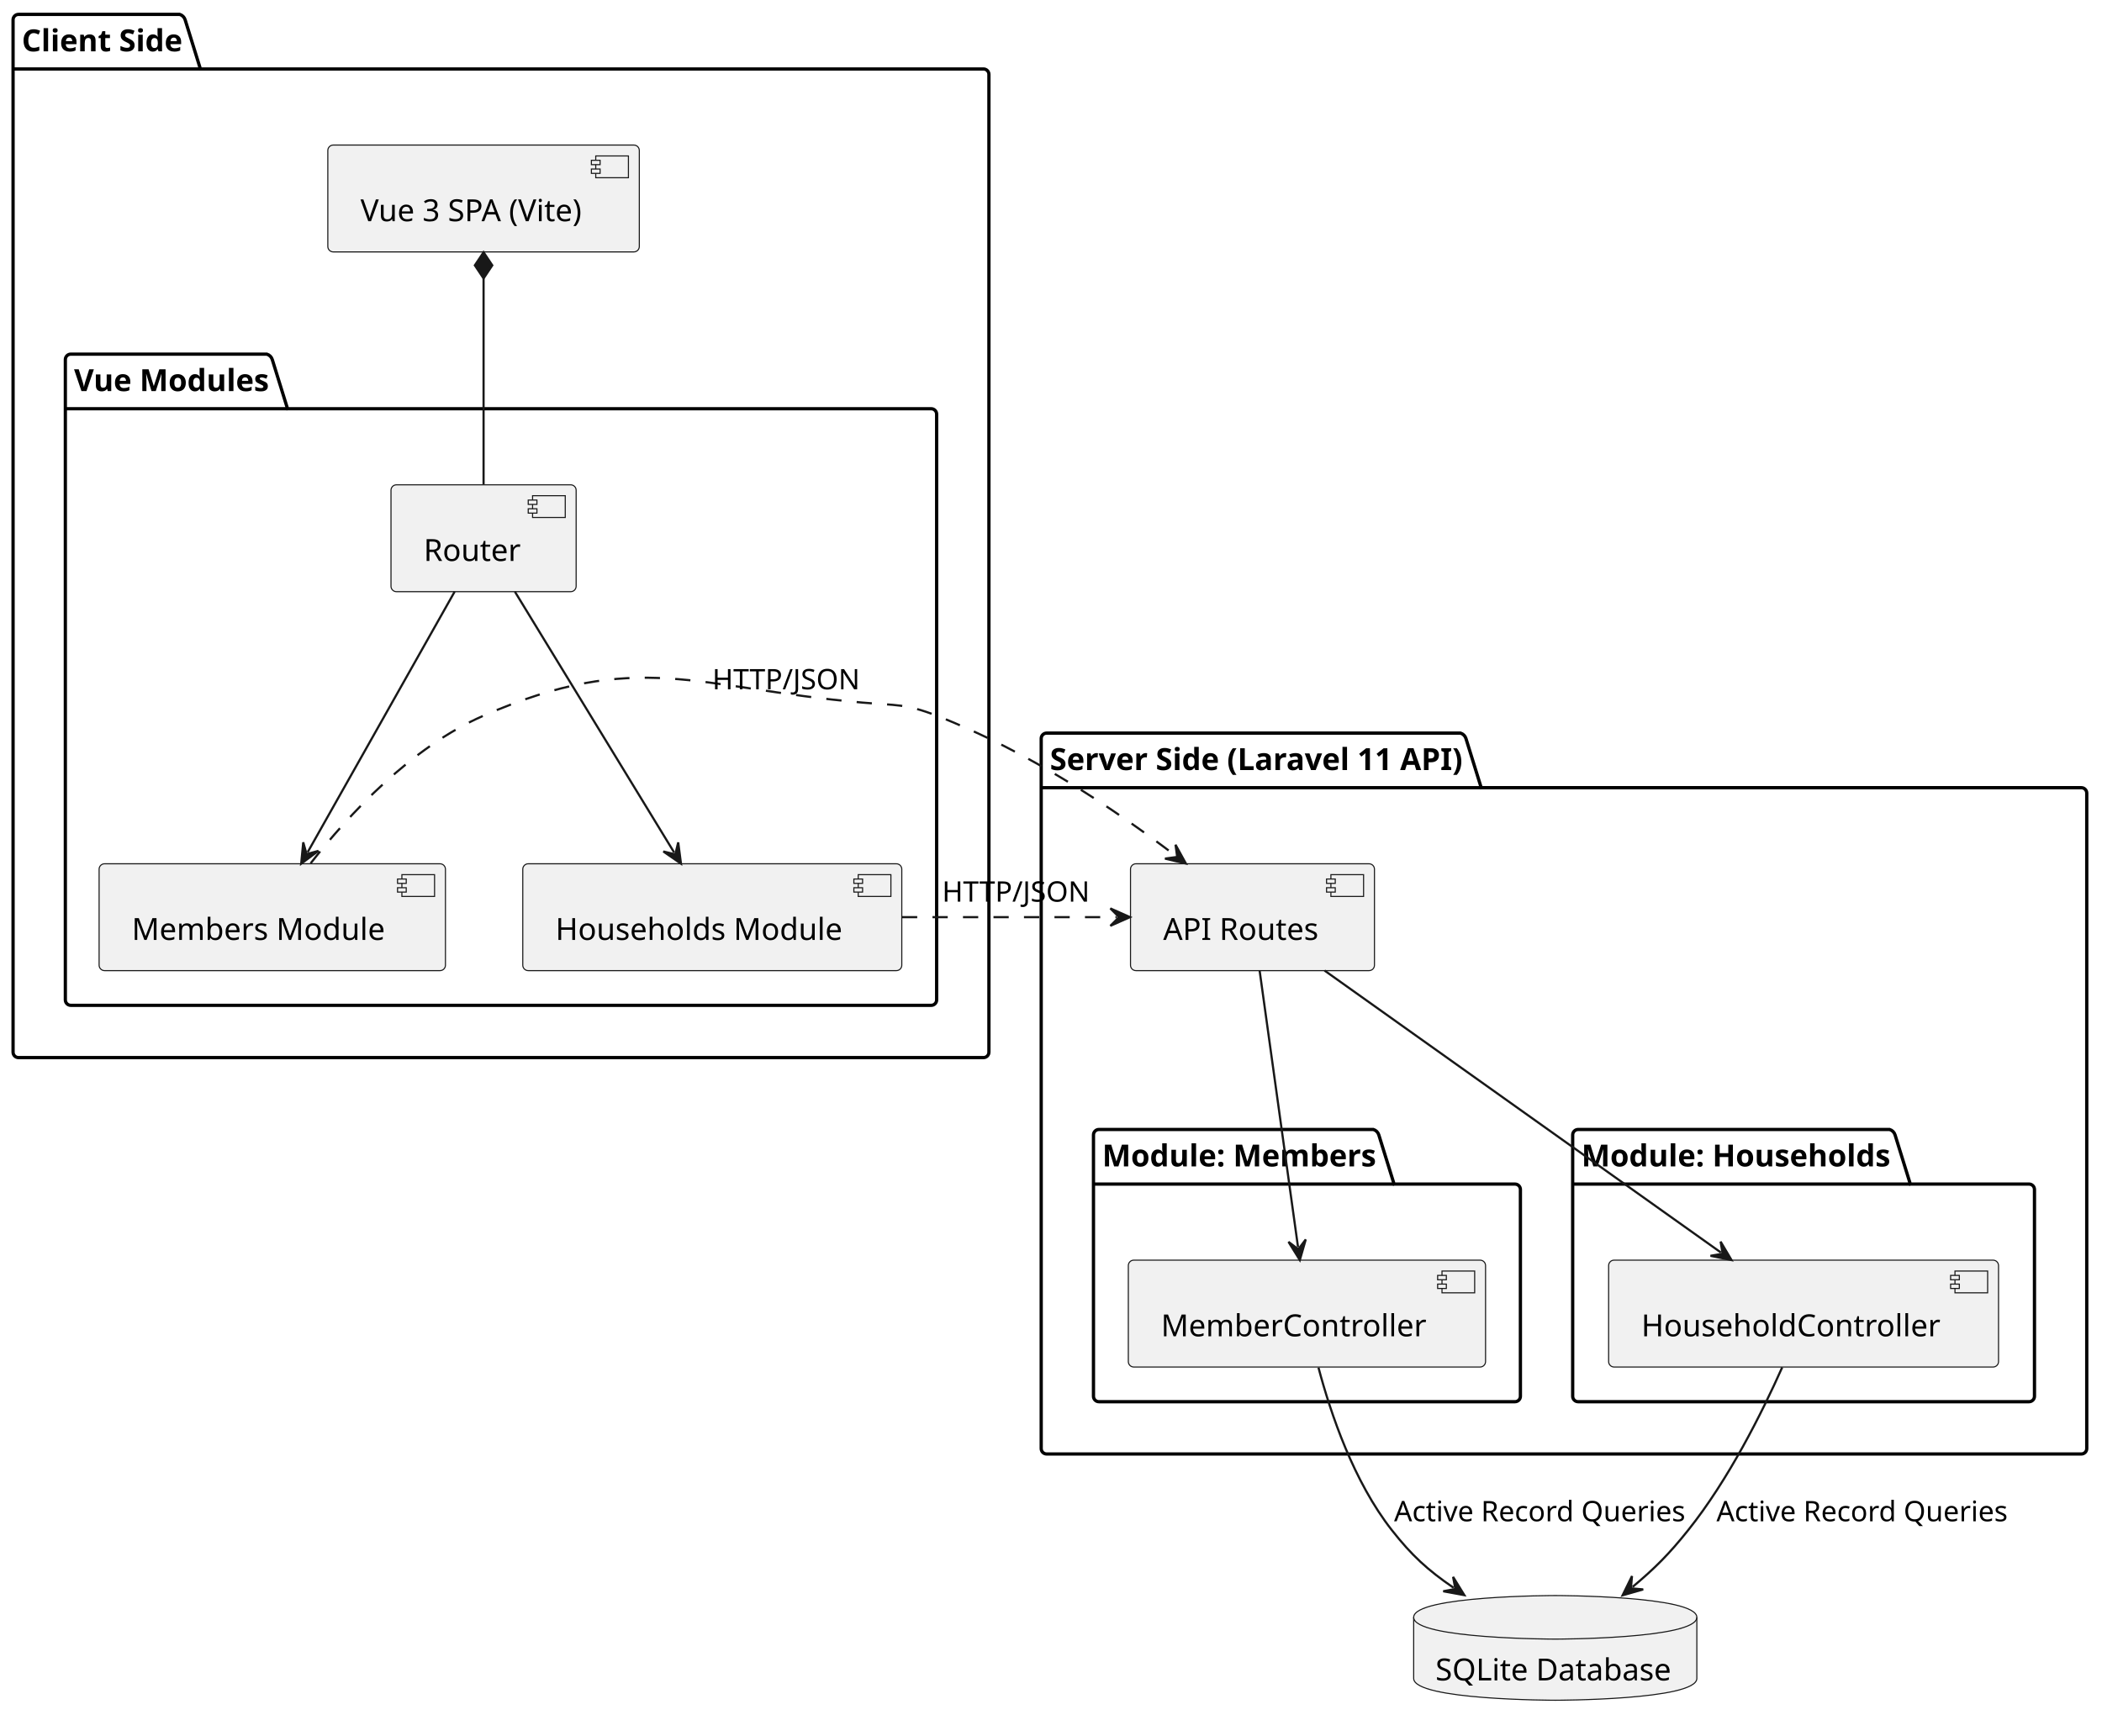
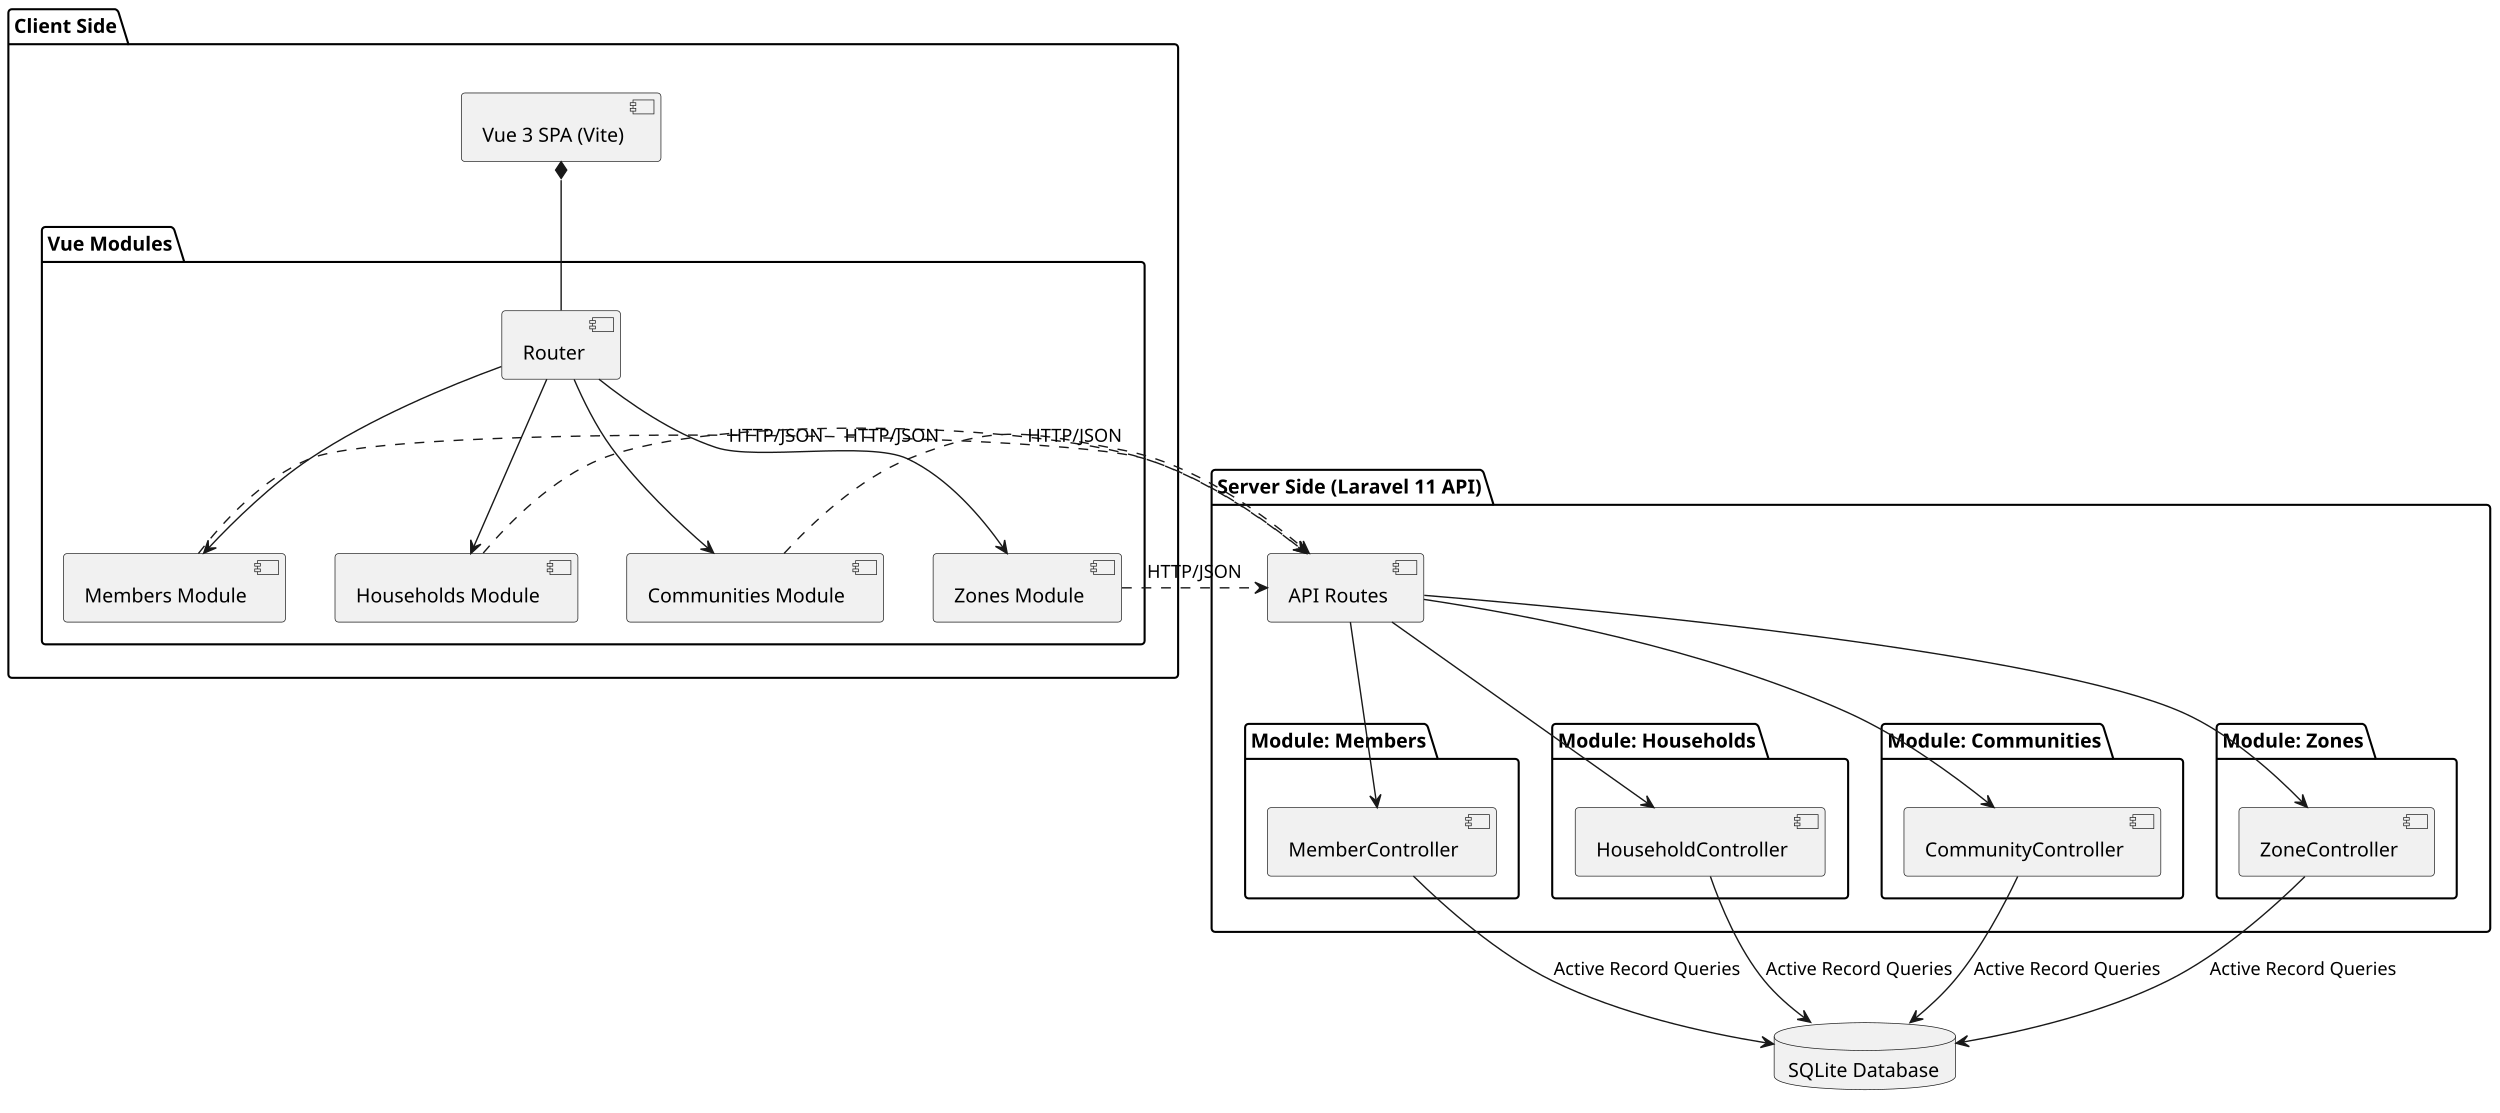
- <svg xmlns="http://www.w3.org/2000/svg" contentStyleType="text/css" height="797px" preserveAspectRatio="none" style="width:965px;height:797px;background:#FFFFFF;" version="1.1" viewBox="0 0 965 797" width="965px" zoomAndPan="magnify">
+ <svg xmlns="http://www.w3.org/2000/svg" contentStyleType="text/css" height="797px" preserveAspectRatio="none" style="width:1791px;height:797px;background:#FFFFFF;" version="1.1" viewBox="0 0 1791 797" width="1791px" zoomAndPan="magnify">
  <defs />
  <g>
    <g id="cluster_Client Side">
-       <path d="M8.5,6.602 L82.5,6.602 A3.75,3.75 0 0 1 85,9.102 L92,31.67 L451.5,31.67 A2.5,2.5 0 0 1 454,34.17 L454,483.102 A2.5,2.5 0 0 1 451.5,485.602 L8.5,485.602 A2.5,2.5 0 0 1 6,483.102 L6,9.102 A2.5,2.5 0 0 1 8.5,6.602 " fill="none" style="stroke:#000000;stroke-width:1.5;" />
+       <path d="M8.5,6.602 L82.5,6.602 A3.75,3.75 0 0 1 85,9.102 L92,31.67 L841.5,31.67 A2.5,2.5 0 0 1 844,34.17 L844,483.102 A2.5,2.5 0 0 1 841.5,485.602 L8.5,485.602 A2.5,2.5 0 0 1 6,483.102 L6,9.102 A2.5,2.5 0 0 1 8.5,6.602 " fill="none" style="stroke:#000000;stroke-width:1.5;" />
      <line style="stroke:#000000;stroke-width:1.5;" x1="6" x2="92" y1="31.67" y2="31.67" />
      <text fill="#000000" font-family="sans-serif" font-size="14" font-weight="bold" lengthAdjust="spacing" textLength="73" x="10" y="23.568">Client Side</text>
    </g>
    <g id="cluster_Vue Modules">
-       <path d="M32.5,162.602 L122.5,162.602 A3.75,3.75 0 0 1 125,165.102 L132,187.67 L427.5,187.67 A2.5,2.5 0 0 1 430,190.17 L430,459.102 A2.5,2.5 0 0 1 427.5,461.602 L32.5,461.602 A2.5,2.5 0 0 1 30,459.102 L30,165.102 A2.5,2.5 0 0 1 32.5,162.602 " fill="none" style="stroke:#000000;stroke-width:1.5;" />
+       <path d="M32.5,162.602 L122.5,162.602 A3.75,3.75 0 0 1 125,165.102 L132,187.67 L817.5,187.67 A2.5,2.5 0 0 1 820,190.17 L820,459.102 A2.5,2.5 0 0 1 817.5,461.602 L32.5,461.602 A2.5,2.5 0 0 1 30,459.102 L30,165.102 A2.5,2.5 0 0 1 32.5,162.602 " fill="none" style="stroke:#000000;stroke-width:1.5;" />
      <line style="stroke:#000000;stroke-width:1.5;" x1="30" x2="132" y1="187.67" y2="187.67" />
      <text fill="#000000" font-family="sans-serif" font-size="14" font-weight="bold" lengthAdjust="spacing" textLength="89" x="34" y="179.568">Vue Modules</text>
    </g>
    <g id="cluster_Server Side (Laravel 11 API)">
-       <path d="M480.5,336.602 L670.5,336.602 A3.75,3.75 0 0 1 673,339.102 L680,361.67 L955.5,361.67 A2.5,2.5 0 0 1 958,364.17 L958,665.102 A2.5,2.5 0 0 1 955.5,667.602 L480.5,667.602 A2.5,2.5 0 0 1 478,665.102 L478,339.102 A2.5,2.5 0 0 1 480.5,336.602 " fill="none" style="stroke:#000000;stroke-width:1.5;" />
-       <line style="stroke:#000000;stroke-width:1.5;" x1="478" x2="680" y1="361.67" y2="361.67" />
-       <text fill="#000000" font-family="sans-serif" font-size="14" font-weight="bold" lengthAdjust="spacing" textLength="189" x="482" y="353.568">Server Side (Laravel 11 API)</text>
+       <path d="M870.5,336.602 L1060.5,336.602 A3.75,3.75 0 0 1 1063,339.102 L1070,361.67 L1781.5,361.67 A2.5,2.5 0 0 1 1784,364.17 L1784,665.102 A2.5,2.5 0 0 1 1781.5,667.602 L870.5,667.602 A2.5,2.5 0 0 1 868,665.102 L868,339.102 A2.5,2.5 0 0 1 870.5,336.602 " fill="none" style="stroke:#000000;stroke-width:1.5;" />
+       <line style="stroke:#000000;stroke-width:1.5;" x1="868" x2="1070" y1="361.67" y2="361.67" />
+       <text fill="#000000" font-family="sans-serif" font-size="14" font-weight="bold" lengthAdjust="spacing" textLength="189" x="872" y="353.568">Server Side (Laravel 11 API)</text>
    </g>
    <g id="cluster_Module: Members">
-       <path d="M504.5,518.602 L630.5,518.602 A3.75,3.75 0 0 1 633,521.102 L640,543.67 L695.5,543.67 A2.5,2.5 0 0 1 698,546.17 L698,641.102 A2.5,2.5 0 0 1 695.5,643.602 L504.5,643.602 A2.5,2.5 0 0 1 502,641.102 L502,521.102 A2.5,2.5 0 0 1 504.5,518.602 " fill="none" style="stroke:#000000;stroke-width:1.5;" />
-       <line style="stroke:#000000;stroke-width:1.5;" x1="502" x2="640" y1="543.67" y2="543.67" />
-       <text fill="#000000" font-family="sans-serif" font-size="14" font-weight="bold" lengthAdjust="spacing" textLength="125" x="506" y="535.568">Module: Members</text>
+       <path d="M894.5,518.602 L1020.5,518.602 A3.75,3.75 0 0 1 1023,521.102 L1030,543.67 L1085.5,543.67 A2.5,2.5 0 0 1 1088,546.17 L1088,641.102 A2.5,2.5 0 0 1 1085.5,643.602 L894.5,643.602 A2.5,2.5 0 0 1 892,641.102 L892,521.102 A2.5,2.5 0 0 1 894.5,518.602 " fill="none" style="stroke:#000000;stroke-width:1.5;" />
+       <line style="stroke:#000000;stroke-width:1.5;" x1="892" x2="1030" y1="543.67" y2="543.67" />
+       <text fill="#000000" font-family="sans-serif" font-size="14" font-weight="bold" lengthAdjust="spacing" textLength="125" x="896" y="535.568">Module: Members</text>
    </g>
    <g id="cluster_Module: Households">
-       <path d="M724.5,518.602 L867.5,518.602 A3.75,3.75 0 0 1 870,521.102 L877,543.67 L931.5,543.67 A2.5,2.5 0 0 1 934,546.17 L934,641.102 A2.5,2.5 0 0 1 931.5,643.602 L724.5,643.602 A2.5,2.5 0 0 1 722,641.102 L722,521.102 A2.5,2.5 0 0 1 724.5,518.602 " fill="none" style="stroke:#000000;stroke-width:1.5;" />
-       <line style="stroke:#000000;stroke-width:1.5;" x1="722" x2="877" y1="543.67" y2="543.67" />
-       <text fill="#000000" font-family="sans-serif" font-size="14" font-weight="bold" lengthAdjust="spacing" textLength="142" x="726" y="535.568">Module: Households</text>
+       <path d="M1114.5,518.602 L1257.5,518.602 A3.75,3.75 0 0 1 1260,521.102 L1267,543.67 L1321.5,543.67 A2.5,2.5 0 0 1 1324,546.17 L1324,641.102 A2.5,2.5 0 0 1 1321.5,643.602 L1114.5,643.602 A2.5,2.5 0 0 1 1112,641.102 L1112,521.102 A2.5,2.5 0 0 1 1114.5,518.602 " fill="none" style="stroke:#000000;stroke-width:1.5;" />
+       <line style="stroke:#000000;stroke-width:1.5;" x1="1112" x2="1267" y1="543.67" y2="543.67" />
+       <text fill="#000000" font-family="sans-serif" font-size="14" font-weight="bold" lengthAdjust="spacing" textLength="142" x="1116" y="535.568">Module: Households</text>
+     </g>
+     <g id="cluster_Module: Communities">
+       <path d="M1350.5,518.602 L1504.5,518.602 A3.75,3.75 0 0 1 1507,521.102 L1514,543.67 L1561.5,543.67 A2.5,2.5 0 0 1 1564,546.17 L1564,641.102 A2.5,2.5 0 0 1 1561.5,643.602 L1350.5,643.602 A2.5,2.5 0 0 1 1348,641.102 L1348,521.102 A2.5,2.5 0 0 1 1350.5,518.602 " fill="none" style="stroke:#000000;stroke-width:1.5;" />
+       <line style="stroke:#000000;stroke-width:1.5;" x1="1348" x2="1514" y1="543.67" y2="543.67" />
+       <text fill="#000000" font-family="sans-serif" font-size="14" font-weight="bold" lengthAdjust="spacing" textLength="153" x="1352" y="535.568">Module: Communities</text>
+     </g>
+     <g id="cluster_Module: Zones">
+       <path d="M1590.5,518.602 L1692.5,518.602 A3.75,3.75 0 0 1 1695,521.102 L1702,543.67 L1757.5,543.67 A2.5,2.5 0 0 1 1760,546.17 L1760,641.102 A2.5,2.5 0 0 1 1757.5,643.602 L1590.5,643.602 A2.5,2.5 0 0 1 1588,641.102 L1588,521.102 A2.5,2.5 0 0 1 1590.5,518.602 " fill="none" style="stroke:#000000;stroke-width:1.5;" />
+       <line style="stroke:#000000;stroke-width:1.5;" x1="1588" x2="1702" y1="543.67" y2="543.67" />
+       <text fill="#000000" font-family="sans-serif" font-size="14" font-weight="bold" lengthAdjust="spacing" textLength="101" x="1592" y="535.568">Module: Zones</text>
    </g>
    <g id="elem_Frontend">
-       <rect fill="#F1F1F1" height="49.068" rx="2.5" ry="2.5" style="stroke:#181818;stroke-width:0.5;" width="143" x="150.5" y="66.602" />
-       <rect fill="#F1F1F1" height="10" style="stroke:#181818;stroke-width:0.5;" width="15" x="273.5" y="71.602" />
-       <rect fill="#F1F1F1" height="2" style="stroke:#181818;stroke-width:0.5;" width="4" x="271.5" y="73.602" />
-       <rect fill="#F1F1F1" height="2" style="stroke:#181818;stroke-width:0.5;" width="4" x="271.5" y="77.602" />
-       <text fill="#000000" font-family="sans-serif" font-size="14" lengthAdjust="spacing" textLength="103" x="165.5" y="101.568">Vue 3 SPA (Vite)</text>
+       <rect fill="#F1F1F1" height="49.068" rx="2.5" ry="2.5" style="stroke:#181818;stroke-width:0.5;" width="143" x="330.5" y="66.602" />
+       <rect fill="#F1F1F1" height="10" style="stroke:#181818;stroke-width:0.5;" width="15" x="453.5" y="71.602" />
+       <rect fill="#F1F1F1" height="2" style="stroke:#181818;stroke-width:0.5;" width="4" x="451.5" y="73.602" />
+       <rect fill="#F1F1F1" height="2" style="stroke:#181818;stroke-width:0.5;" width="4" x="451.5" y="77.602" />
+       <text fill="#000000" font-family="sans-serif" font-size="14" lengthAdjust="spacing" textLength="103" x="345.5" y="101.568">Vue 3 SPA (Vite)</text>
    </g>
    <g id="elem_Router">
-       <rect fill="#F1F1F1" height="49.068" rx="2.5" ry="2.5" style="stroke:#181818;stroke-width:0.5;" width="85" x="179.5" y="222.602" />
-       <rect fill="#F1F1F1" height="10" style="stroke:#181818;stroke-width:0.5;" width="15" x="244.5" y="227.602" />
-       <rect fill="#F1F1F1" height="2" style="stroke:#181818;stroke-width:0.5;" width="4" x="242.5" y="229.602" />
-       <rect fill="#F1F1F1" height="2" style="stroke:#181818;stroke-width:0.5;" width="4" x="242.5" y="233.602" />
-       <text fill="#000000" font-family="sans-serif" font-size="14" lengthAdjust="spacing" textLength="45" x="194.5" y="257.568">Router</text>
+       <rect fill="#F1F1F1" height="49.068" rx="2.5" ry="2.5" style="stroke:#181818;stroke-width:0.5;" width="85" x="359.5" y="222.602" />
+       <rect fill="#F1F1F1" height="10" style="stroke:#181818;stroke-width:0.5;" width="15" x="424.5" y="227.602" />
+       <rect fill="#F1F1F1" height="2" style="stroke:#181818;stroke-width:0.5;" width="4" x="422.5" y="229.602" />
+       <rect fill="#F1F1F1" height="2" style="stroke:#181818;stroke-width:0.5;" width="4" x="422.5" y="233.602" />
+       <text fill="#000000" font-family="sans-serif" font-size="14" lengthAdjust="spacing" textLength="45" x="374.5" y="257.568">Router</text>
    </g>
    <g id="elem_Members Module">
      <rect fill="#F1F1F1" height="49.068" rx="2.5" ry="2.5" style="stroke:#181818;stroke-width:0.5;" width="159" x="45.5" y="396.602" />
      <rect fill="#F1F1F1" height="10" style="stroke:#181818;stroke-width:0.5;" width="15" x="184.5" y="401.602" />
      <rect fill="#F1F1F1" height="2" style="stroke:#181818;stroke-width:0.5;" width="4" x="182.5" y="403.602" />
      <rect fill="#F1F1F1" height="2" style="stroke:#181818;stroke-width:0.5;" width="4" x="182.5" y="407.602" />
      <text fill="#000000" font-family="sans-serif" font-size="14" lengthAdjust="spacing" textLength="119" x="60.5" y="431.568">Members Module</text>
    </g>
    <g id="elem_Households Module">
      <rect fill="#F1F1F1" height="49.068" rx="2.5" ry="2.5" style="stroke:#181818;stroke-width:0.5;" width="174" x="240" y="396.602" />
      <rect fill="#F1F1F1" height="10" style="stroke:#181818;stroke-width:0.5;" width="15" x="394" y="401.602" />
      <rect fill="#F1F1F1" height="2" style="stroke:#181818;stroke-width:0.5;" width="4" x="392" y="403.602" />
      <rect fill="#F1F1F1" height="2" style="stroke:#181818;stroke-width:0.5;" width="4" x="392" y="407.602" />
      <text fill="#000000" font-family="sans-serif" font-size="14" lengthAdjust="spacing" textLength="134" x="255" y="431.568">Households Module</text>
    </g>
+     <g id="elem_Communities Module">
+       <rect fill="#F1F1F1" height="49.068" rx="2.5" ry="2.5" style="stroke:#181818;stroke-width:0.5;" width="184" x="449" y="396.602" />
+       <rect fill="#F1F1F1" height="10" style="stroke:#181818;stroke-width:0.5;" width="15" x="613" y="401.602" />
+       <rect fill="#F1F1F1" height="2" style="stroke:#181818;stroke-width:0.5;" width="4" x="611" y="403.602" />
+       <rect fill="#F1F1F1" height="2" style="stroke:#181818;stroke-width:0.5;" width="4" x="611" y="407.602" />
+       <text fill="#000000" font-family="sans-serif" font-size="14" lengthAdjust="spacing" textLength="144" x="464" y="431.568">Communities Module</text>
+     </g>
+     <g id="elem_Zones Module">
+       <rect fill="#F1F1F1" height="49.068" rx="2.5" ry="2.5" style="stroke:#181818;stroke-width:0.5;" width="135" x="668.5" y="396.602" />
+       <rect fill="#F1F1F1" height="10" style="stroke:#181818;stroke-width:0.5;" width="15" x="783.5" y="401.602" />
+       <rect fill="#F1F1F1" height="2" style="stroke:#181818;stroke-width:0.5;" width="4" x="781.5" y="403.602" />
+       <rect fill="#F1F1F1" height="2" style="stroke:#181818;stroke-width:0.5;" width="4" x="781.5" y="407.602" />
+       <text fill="#000000" font-family="sans-serif" font-size="14" lengthAdjust="spacing" textLength="95" x="683.5" y="431.568">Zones Module</text>
+     </g>
    <g id="elem_API Routes">
-       <rect fill="#F1F1F1" height="49.068" rx="2.5" ry="2.5" style="stroke:#181818;stroke-width:0.5;" width="112" x="519" y="396.602" />
-       <rect fill="#F1F1F1" height="10" style="stroke:#181818;stroke-width:0.5;" width="15" x="611" y="401.602" />
-       <rect fill="#F1F1F1" height="2" style="stroke:#181818;stroke-width:0.5;" width="4" x="609" y="403.602" />
-       <rect fill="#F1F1F1" height="2" style="stroke:#181818;stroke-width:0.5;" width="4" x="609" y="407.602" />
-       <text fill="#000000" font-family="sans-serif" font-size="14" lengthAdjust="spacing" textLength="72" x="534" y="431.568">API Routes</text>
+       <rect fill="#F1F1F1" height="49.068" rx="2.5" ry="2.5" style="stroke:#181818;stroke-width:0.5;" width="112" x="908" y="396.602" />
+       <rect fill="#F1F1F1" height="10" style="stroke:#181818;stroke-width:0.5;" width="15" x="1000" y="401.602" />
+       <rect fill="#F1F1F1" height="2" style="stroke:#181818;stroke-width:0.5;" width="4" x="998" y="403.602" />
+       <rect fill="#F1F1F1" height="2" style="stroke:#181818;stroke-width:0.5;" width="4" x="998" y="407.602" />
+       <text fill="#000000" font-family="sans-serif" font-size="14" lengthAdjust="spacing" textLength="72" x="923" y="431.568">API Routes</text>
    </g>
    <g id="elem_MemberController">
-       <rect fill="#F1F1F1" height="49.068" rx="2.5" ry="2.5" style="stroke:#181818;stroke-width:0.5;" width="164" x="518" y="578.602" />
-       <rect fill="#F1F1F1" height="10" style="stroke:#181818;stroke-width:0.5;" width="15" x="662" y="583.602" />
-       <rect fill="#F1F1F1" height="2" style="stroke:#181818;stroke-width:0.5;" width="4" x="660" y="585.602" />
-       <rect fill="#F1F1F1" height="2" style="stroke:#181818;stroke-width:0.5;" width="4" x="660" y="589.602" />
-       <text fill="#000000" font-family="sans-serif" font-size="14" lengthAdjust="spacing" textLength="124" x="533" y="613.568">MemberController</text>
+       <rect fill="#F1F1F1" height="49.068" rx="2.5" ry="2.5" style="stroke:#181818;stroke-width:0.5;" width="164" x="908" y="578.602" />
+       <rect fill="#F1F1F1" height="10" style="stroke:#181818;stroke-width:0.5;" width="15" x="1052" y="583.602" />
+       <rect fill="#F1F1F1" height="2" style="stroke:#181818;stroke-width:0.5;" width="4" x="1050" y="585.602" />
+       <rect fill="#F1F1F1" height="2" style="stroke:#181818;stroke-width:0.5;" width="4" x="1050" y="589.602" />
+       <text fill="#000000" font-family="sans-serif" font-size="14" lengthAdjust="spacing" textLength="124" x="923" y="613.568">MemberController</text>
    </g>
    <g id="elem_HouseholdController">
-       <rect fill="#F1F1F1" height="49.068" rx="2.5" ry="2.5" style="stroke:#181818;stroke-width:0.5;" width="179" x="738.5" y="578.602" />
-       <rect fill="#F1F1F1" height="10" style="stroke:#181818;stroke-width:0.5;" width="15" x="897.5" y="583.602" />
-       <rect fill="#F1F1F1" height="2" style="stroke:#181818;stroke-width:0.5;" width="4" x="895.5" y="585.602" />
-       <rect fill="#F1F1F1" height="2" style="stroke:#181818;stroke-width:0.5;" width="4" x="895.5" y="589.602" />
-       <text fill="#000000" font-family="sans-serif" font-size="14" lengthAdjust="spacing" textLength="139" x="753.5" y="613.568">HouseholdController</text>
+       <rect fill="#F1F1F1" height="49.068" rx="2.5" ry="2.5" style="stroke:#181818;stroke-width:0.5;" width="179" x="1128.5" y="578.602" />
+       <rect fill="#F1F1F1" height="10" style="stroke:#181818;stroke-width:0.5;" width="15" x="1287.5" y="583.602" />
+       <rect fill="#F1F1F1" height="2" style="stroke:#181818;stroke-width:0.5;" width="4" x="1285.5" y="585.602" />
+       <rect fill="#F1F1F1" height="2" style="stroke:#181818;stroke-width:0.5;" width="4" x="1285.5" y="589.602" />
+       <text fill="#000000" font-family="sans-serif" font-size="14" lengthAdjust="spacing" textLength="139" x="1143.5" y="613.568">HouseholdController</text>
+     </g>
+     <g id="elem_CommunityController">
+       <rect fill="#F1F1F1" height="49.068" rx="2.5" ry="2.5" style="stroke:#181818;stroke-width:0.5;" width="184" x="1364" y="578.602" />
+       <rect fill="#F1F1F1" height="10" style="stroke:#181818;stroke-width:0.5;" width="15" x="1528" y="583.602" />
+       <rect fill="#F1F1F1" height="2" style="stroke:#181818;stroke-width:0.5;" width="4" x="1526" y="585.602" />
+       <rect fill="#F1F1F1" height="2" style="stroke:#181818;stroke-width:0.5;" width="4" x="1526" y="589.602" />
+       <text fill="#000000" font-family="sans-serif" font-size="14" lengthAdjust="spacing" textLength="144" x="1379" y="613.568">CommunityController</text>
+     </g>
+     <g id="elem_ZoneController">
+       <rect fill="#F1F1F1" height="49.068" rx="2.5" ry="2.5" style="stroke:#181818;stroke-width:0.5;" width="140" x="1604" y="578.602" />
+       <rect fill="#F1F1F1" height="10" style="stroke:#181818;stroke-width:0.5;" width="15" x="1724" y="583.602" />
+       <rect fill="#F1F1F1" height="2" style="stroke:#181818;stroke-width:0.5;" width="4" x="1722" y="585.602" />
+       <rect fill="#F1F1F1" height="2" style="stroke:#181818;stroke-width:0.5;" width="4" x="1722" y="589.602" />
+       <text fill="#000000" font-family="sans-serif" font-size="14" lengthAdjust="spacing" textLength="100" x="1619" y="613.568">ZoneController</text>
    </g>
    <g id="elem_DB">
-       <path d="M649,742.602 C649,732.602 714,732.602 714,732.602 C714,732.602 779,732.602 779,742.602 L779,770.67 C779,780.67 714,780.67 714,780.67 C714,780.67 649,780.67 649,770.67 L649,742.602 " fill="#F1F1F1" style="stroke:#181818;stroke-width:0.5;" />
-       <path d="M649,742.602 C649,752.602 714,752.602 714,752.602 C714,752.602 779,752.602 779,742.602 " fill="none" style="stroke:#181818;stroke-width:0.5;" />
-       <text fill="#000000" font-family="sans-serif" font-size="14" lengthAdjust="spacing" textLength="110" x="659" y="771.568">SQLite Database</text>
+       <path d="M1271,742.602 C1271,732.602 1336,732.602 1336,732.602 C1336,732.602 1401,732.602 1401,742.602 L1401,770.67 C1401,780.67 1336,780.67 1336,780.67 C1336,780.67 1271,780.67 1271,770.67 L1271,742.602 " fill="#F1F1F1" style="stroke:#181818;stroke-width:0.5;" />
+       <path d="M1271,742.602 C1271,752.602 1336,752.602 1336,752.602 C1336,752.602 1401,752.602 1401,742.602 " fill="none" style="stroke:#181818;stroke-width:0.5;" />
+       <text fill="#000000" font-family="sans-serif" font-size="14" lengthAdjust="spacing" textLength="110" x="1281" y="771.568">SQLite Database</text>
    </g>
    <g id="link_Frontend_Router">
-       <path d="M222,127.832 C222,156.762 222,193.402 222,222.352 " fill="none" id="Frontend-backto-Router" style="stroke:#181818;stroke-width:1.0;" />
-       <polygon fill="#181818" points="222,115.832,218,121.832,222,127.832,226,121.832,222,115.832" style="stroke:#181818;stroke-width:1.0;" />
+       <path d="M402,129.092 C402,158.052 402,197.472 402,222.352 " fill="none" id="Frontend-backto-Router" style="stroke:#181818;stroke-width:1.0;" />
+       <polygon fill="#181818" points="402,115.832,398.007,121.836,402.013,127.832,406.007,121.828,402,115.832" style="stroke:#181818;stroke-width:1.0;" />
    </g>
    <g id="link_Router_Members Module">
-       <path d="M208.72,271.662 C190.19,304.502 159.747,358.486 141.227,391.326 " fill="none" id="Router-to-Members Module" style="stroke:#181818;stroke-width:1.0;" />
-       <polygon fill="#181818" points="138.28,396.552,146.185,390.678,140.736,392.197,139.217,386.748,138.28,396.552" style="stroke:#181818;stroke-width:1.0;" />
+       <path d="M359.19,262.592 C321.35,276.452 265.57,299.532 222,328.602 C194.74,346.792 167.97,372.842 149.48,392.502 " fill="none" id="Router-to-Members Module" style="stroke:#181818;stroke-width:1.0;" />
+       <polygon fill="#181818" points="145.89,396.342,154.956,392.493,149.302,392.687,149.108,387.034,145.89,396.342" style="stroke:#181818;stroke-width:1.0;" />
    </g>
    <g id="link_Router_Households Module">
-       <path d="M236.38,271.662 C256.43,304.502 289.453,358.591 309.503,391.431 " fill="none" id="Router-to-Households Module" style="stroke:#181818;stroke-width:1.0;" />
-       <polygon fill="#181818" points="312.63,396.552,311.354,386.786,310.024,392.284,304.526,390.955,312.63,396.552" style="stroke:#181818;stroke-width:1.0;" />
+       <path d="M391.73,271.662 C378.08,302.962 353.98,358.222 339.35,391.772 " fill="none" id="Router-to-Households Module" style="stroke:#181818;stroke-width:1.0;" />
+       <polygon fill="#181818" points="337.27,396.552,344.534,389.901,339.269,391.969,337.202,386.703,337.27,396.552" style="stroke:#181818;stroke-width:1.0;" />
+     </g>
+     <g id="link_Router_Communities Module">
+       <path d="M411.3,271.782 C417.68,286.542 426.96,305.522 438,320.602 C457.91,347.802 485.61,374.092 507.28,392.812 " fill="none" id="Router-to-Communities Module" style="stroke:#181818;stroke-width:1.0;" />
+       <polygon fill="#181818" points="511.25,396.222,507.036,387.32,507.46,392.961,501.819,393.384,511.25,396.222" style="stroke:#181818;stroke-width:1.0;" />
+     </g>
+     <g id="link_Router_Zones Module">
+       <path d="M429.07,271.632 C450.34,288.582 481.52,310.222 513,320.602 C541.96,330.152 622.37,315.682 650,328.602 C679.25,342.282 703.45,370.762 718.64,392.342 " fill="none" id="Router-to-Zones Module" style="stroke:#181818;stroke-width:1.0;" />
+       <polygon fill="#181818" points="721.56,396.552,719.735,386.874,718.718,392.438,713.153,391.421,721.56,396.552" style="stroke:#181818;stroke-width:1.0;" />
    </g>
    <g id="link_API Routes_MemberController">
-       <path d="M578.27,445.632 C583.06,480.132 591.115,538.119 595.905,572.619 " fill="none" id="API Routes-to-MemberController" style="stroke:#181818;stroke-width:1.0;" />
-       <polygon fill="#181818" points="596.73,578.562,599.454,569.097,596.042,573.61,591.53,570.198,596.73,578.562" style="stroke:#181818;stroke-width:1.0;" />
+       <path d="M967.4,445.632 C972.15,478.512 980.76,538.132 985.87,573.522 " fill="none" id="API Routes-to-MemberController" style="stroke:#181818;stroke-width:1.0;" />
+       <polygon fill="#181818" points="986.6,578.562,989.275,569.083,985.887,573.613,981.357,570.225,986.6,578.562" style="stroke:#181818;stroke-width:1.0;" />
    </g>
    <g id="link_API Routes_HouseholdController">
-       <path d="M608.08,445.632 C656.56,480.132 741.531,540.584 790.031,575.084 " fill="none" id="API Routes-to-HouseholdController" style="stroke:#181818;stroke-width:1.0;" />
-       <polygon fill="#181818" points="794.92,578.562,789.905,570.086,790.846,575.664,785.268,576.605,794.92,578.562" style="stroke:#181818;stroke-width:1.0;" />
+       <path d="M997.21,445.632 C1044.55,479.192 1131.2,540.592 1180.7,575.672 " fill="none" id="API Routes-to-HouseholdController" style="stroke:#181818;stroke-width:1.0;" />
+       <polygon fill="#181818" points="1184.79,578.562,1179.766,570.091,1180.713,575.668,1175.136,576.615,1184.79,578.562" style="stroke:#181818;stroke-width:1.0;" />
+     </g>
+     <g id="link_API Routes_CommunityController">
+       <path d="M1020.04,429.402 C1092.66,440.302 1222.06,464.632 1324,510.602 C1361.16,527.352 1398.92,554.812 1424.48,575.282 " fill="none" id="API Routes-to-CommunityController" style="stroke:#181818;stroke-width:1.0;" />
+       <polygon fill="#181818" points="1428.48,578.502,1423.963,569.75,1424.58,575.373,1418.957,575.99,1428.48,578.502" style="stroke:#181818;stroke-width:1.0;" />
+     </g>
+     <g id="link_API Routes_ZoneController">
+       <path d="M1020.35,426.502 C1150.25,437.272 1467.02,467.282 1564,510.602 C1597.31,525.482 1628.6,553.402 1649.23,574.502 " fill="none" id="API Routes-to-ZoneController" style="stroke:#181818;stroke-width:1.0;" />
+       <polygon fill="#181818" points="1652.96,578.362,1649.592,569.107,1649.489,574.763,1643.833,574.66,1652.96,578.362" style="stroke:#181818;stroke-width:1.0;" />
    </g>
    <g id="link_Members Module_API Routes">
-       <path d="M142.6,396.402 C159.97,374.242 188.7,343.062 222,328.602 C292.98,297.782 318.92,315.852 396,322.602 C411.29,323.942 415.7,323.032 430,328.602 C472.71,345.232 511.561,371.544 539.641,392.864 " fill="none" id="Members Module-to-API Routes" style="stroke:#181818;stroke-width:1.0;stroke-dasharray:7.0,7.0;" />
-       <polygon fill="#181818" points="544.42,396.492,539.671,387.864,540.438,393.468,534.833,394.235,544.42,396.492" style="stroke:#181818;stroke-width:1.0;" />
-       <text fill="#000000" font-family="sans-serif" font-size="13" lengthAdjust="spacing" textLength="68" x="327" y="316.499">HTTP/JSON</text>
+       <path d="M142.14,396.542 C159.39,374.162 188.22,342.522 222,328.602 C283.43,303.292 756.5,309.052 820,328.602 C862.5,341.682 904.51,371.072 932.09,393.242 " fill="none" id="Members Module-to-API Routes" style="stroke:#181818;stroke-width:1.0;stroke-dasharray:7.0,7.0;" />
+       <polygon fill="#181818" points="936.05,396.462,931.584,387.684,932.168,393.311,926.542,393.895,936.05,396.462" style="stroke:#181818;stroke-width:1.0;" />
+       <text fill="#000000" font-family="sans-serif" font-size="13" lengthAdjust="spacing" textLength="68" x="522" y="316.499">HTTP/JSON</text>
    </g>
    <g id="link_Households Module_API Routes">
-       <path d="M414.09,421.102 C448.84,421.102 481.85,421.102 512.75,421.102 " fill="none" id="Households Module-to-API Routes" style="stroke:#181818;stroke-width:1.0;stroke-dasharray:7.0,7.0;" />
-       <polygon fill="#181818" points="518.75,421.102,509.75,417.102,513.75,421.102,509.75,425.102,518.75,421.102" style="stroke:#181818;stroke-width:1.0;" />
-       <text fill="#000000" font-family="sans-serif" font-size="13" lengthAdjust="spacing" textLength="68" x="432.5" y="413.999">HTTP/JSON</text>
+       <path d="M346.19,396.202 C365.04,373.892 396,342.612 431,328.602 C511.25,296.472 737.57,302.562 820,328.602 C862.26,341.952 904.16,371.152 931.78,393.192 " fill="none" id="Households Module-to-API Routes" style="stroke:#181818;stroke-width:1.0;stroke-dasharray:7.0,7.0;" />
+       <polygon fill="#181818" points="935.74,396.392,931.242,387.63,931.847,393.255,926.222,393.859,935.74,396.392" style="stroke:#181818;stroke-width:1.0;" />
+       <text fill="#000000" font-family="sans-serif" font-size="13" lengthAdjust="spacing" textLength="68" x="605" y="316.499">HTTP/JSON</text>
+     </g>
+     <g id="link_Communities Module_API Routes">
+       <path d="M561.73,396.482 C581.97,374.382 614.93,343.232 651,328.602 C714.48,302.862 737.74,309.652 805,322.602 C855.35,332.302 904.08,367.512 934.04,393.072 " fill="none" id="Communities Module-to-API Routes" style="stroke:#181818;stroke-width:1.0;stroke-dasharray:7.0,7.0;" />
+       <polygon fill="#181818" points="937.95,396.452,933.736,387.55,934.16,393.191,928.519,393.614,937.95,396.452" style="stroke:#181818;stroke-width:1.0;" />
+       <text fill="#000000" font-family="sans-serif" font-size="13" lengthAdjust="spacing" textLength="68" x="736" y="316.499">HTTP/JSON</text>
+     </g>
+     <g id="link_Zones Module_API Routes">
+       <path d="M803.79,421.102 C835.18,421.102 872.21,421.102 902.75,421.102 " fill="none" id="Zones Module-to-API Routes" style="stroke:#181818;stroke-width:1.0;stroke-dasharray:7.0,7.0;" />
+       <polygon fill="#181818" points="907.98,421.102,898.98,417.102,902.98,421.102,898.98,425.102,907.98,421.102" style="stroke:#181818;stroke-width:1.0;" />
+       <text fill="#000000" font-family="sans-serif" font-size="13" lengthAdjust="spacing" textLength="68" x="821.75" y="413.999">HTTP/JSON</text>
    </g>
    <g id="link_MemberController_DB">
-       <path d="M605.3,627.952 C610.94,649.212 621.49,680.332 639,702.602 C648.07,714.132 655.35,720.832 667.309,729.022 " fill="none" id="MemberController-to-DB" style="stroke:#181818;stroke-width:1.0;" />
-       <polygon fill="#181818" points="672.26,732.412,667.094,724.027,668.135,729.587,662.574,730.627,672.26,732.412" style="stroke:#181818;stroke-width:1.0;" />
-       <text fill="#000000" font-family="sans-serif" font-size="13" lengthAdjust="spacing" textLength="130" x="640" y="698.499">Active Record Queries</text>
+       <path d="M1012.53,627.602 C1035.49,650.172 1073.14,683.552 1112,702.602 C1160.37,726.312 1219.91,739.752 1265.45,747.152 " fill="none" id="MemberController-to-DB" style="stroke:#181818;stroke-width:1.0;" />
+       <polygon fill="#181818" points="1270.65,747.982,1262.407,742.592,1265.715,747.181,1261.125,750.488,1270.65,747.982" style="stroke:#181818;stroke-width:1.0;" />
+       <text fill="#000000" font-family="sans-serif" font-size="13" lengthAdjust="spacing" textLength="130" x="1113" y="698.499">Active Record Queries</text>
    </g>
    <g id="link_HouseholdController_DB">
-       <path d="M818.18,627.842 C808.86,648.742 793.56,679.402 775,702.602 C766.33,713.452 759.84,719.98 749.5,728.639 " fill="none" id="HouseholdController-to-DB" style="stroke:#181818;stroke-width:1.0;" />
-       <polygon fill="#181818" points="744.9,732.492,754.368,729.78,748.733,729.282,749.231,723.647,744.9,732.492" style="stroke:#181818;stroke-width:1.0;" />
-       <text fill="#000000" font-family="sans-serif" font-size="13" lengthAdjust="spacing" textLength="130" x="788" y="698.499">Active Record Queries</text>
+       <path d="M1225.31,627.842 C1232.67,649.042 1245.58,680.122 1264,702.602 C1272.16,712.562 1282.6,721.632 1292.98,729.352 " fill="none" id="HouseholdController-to-DB" style="stroke:#181818;stroke-width:1.0;" />
+       <polygon fill="#181818" points="1297.1,732.352,1292.178,723.821,1293.058,729.409,1287.47,730.289,1297.1,732.352" style="stroke:#181818;stroke-width:1.0;" />
+       <text fill="#000000" font-family="sans-serif" font-size="13" lengthAdjust="spacing" textLength="130" x="1265" y="698.499">Active Record Queries</text>
+     </g>
+     <g id="link_CommunityController_DB">
+       <path d="M1445.49,627.912 C1435.57,648.862 1419.34,679.542 1400,702.602 C1391.97,712.172 1382.04,721.342 1372.43,729.272 " fill="none" id="CommunityController-to-DB" style="stroke:#181818;stroke-width:1.0;" />
+       <polygon fill="#181818" points="1368.33,732.592,1377.837,730.021,1372.211,729.439,1372.793,723.812,1368.33,732.592" style="stroke:#181818;stroke-width:1.0;" />
+       <text fill="#000000" font-family="sans-serif" font-size="13" lengthAdjust="spacing" textLength="130" x="1414" y="698.499">Active Record Queries</text>
+     </g>
+     <g id="link_ZoneController_DB">
+       <path d="M1651.23,627.982 C1628.43,650.492 1591.32,683.552 1553,702.602 C1506.86,725.542 1450.15,738.952 1406.28,746.532 " fill="none" id="ZoneController-to-DB" style="stroke:#181818;stroke-width:1.0;" />
+       <polygon fill="#181818" points="1401.27,747.392,1410.815,749.818,1406.198,746.549,1409.467,741.932,1401.27,747.392" style="stroke:#181818;stroke-width:1.0;" />
+       <text fill="#000000" font-family="sans-serif" font-size="13" lengthAdjust="spacing" textLength="130" x="1583" y="698.499">Active Record Queries</text>
    </g>
  </g>
</svg>
